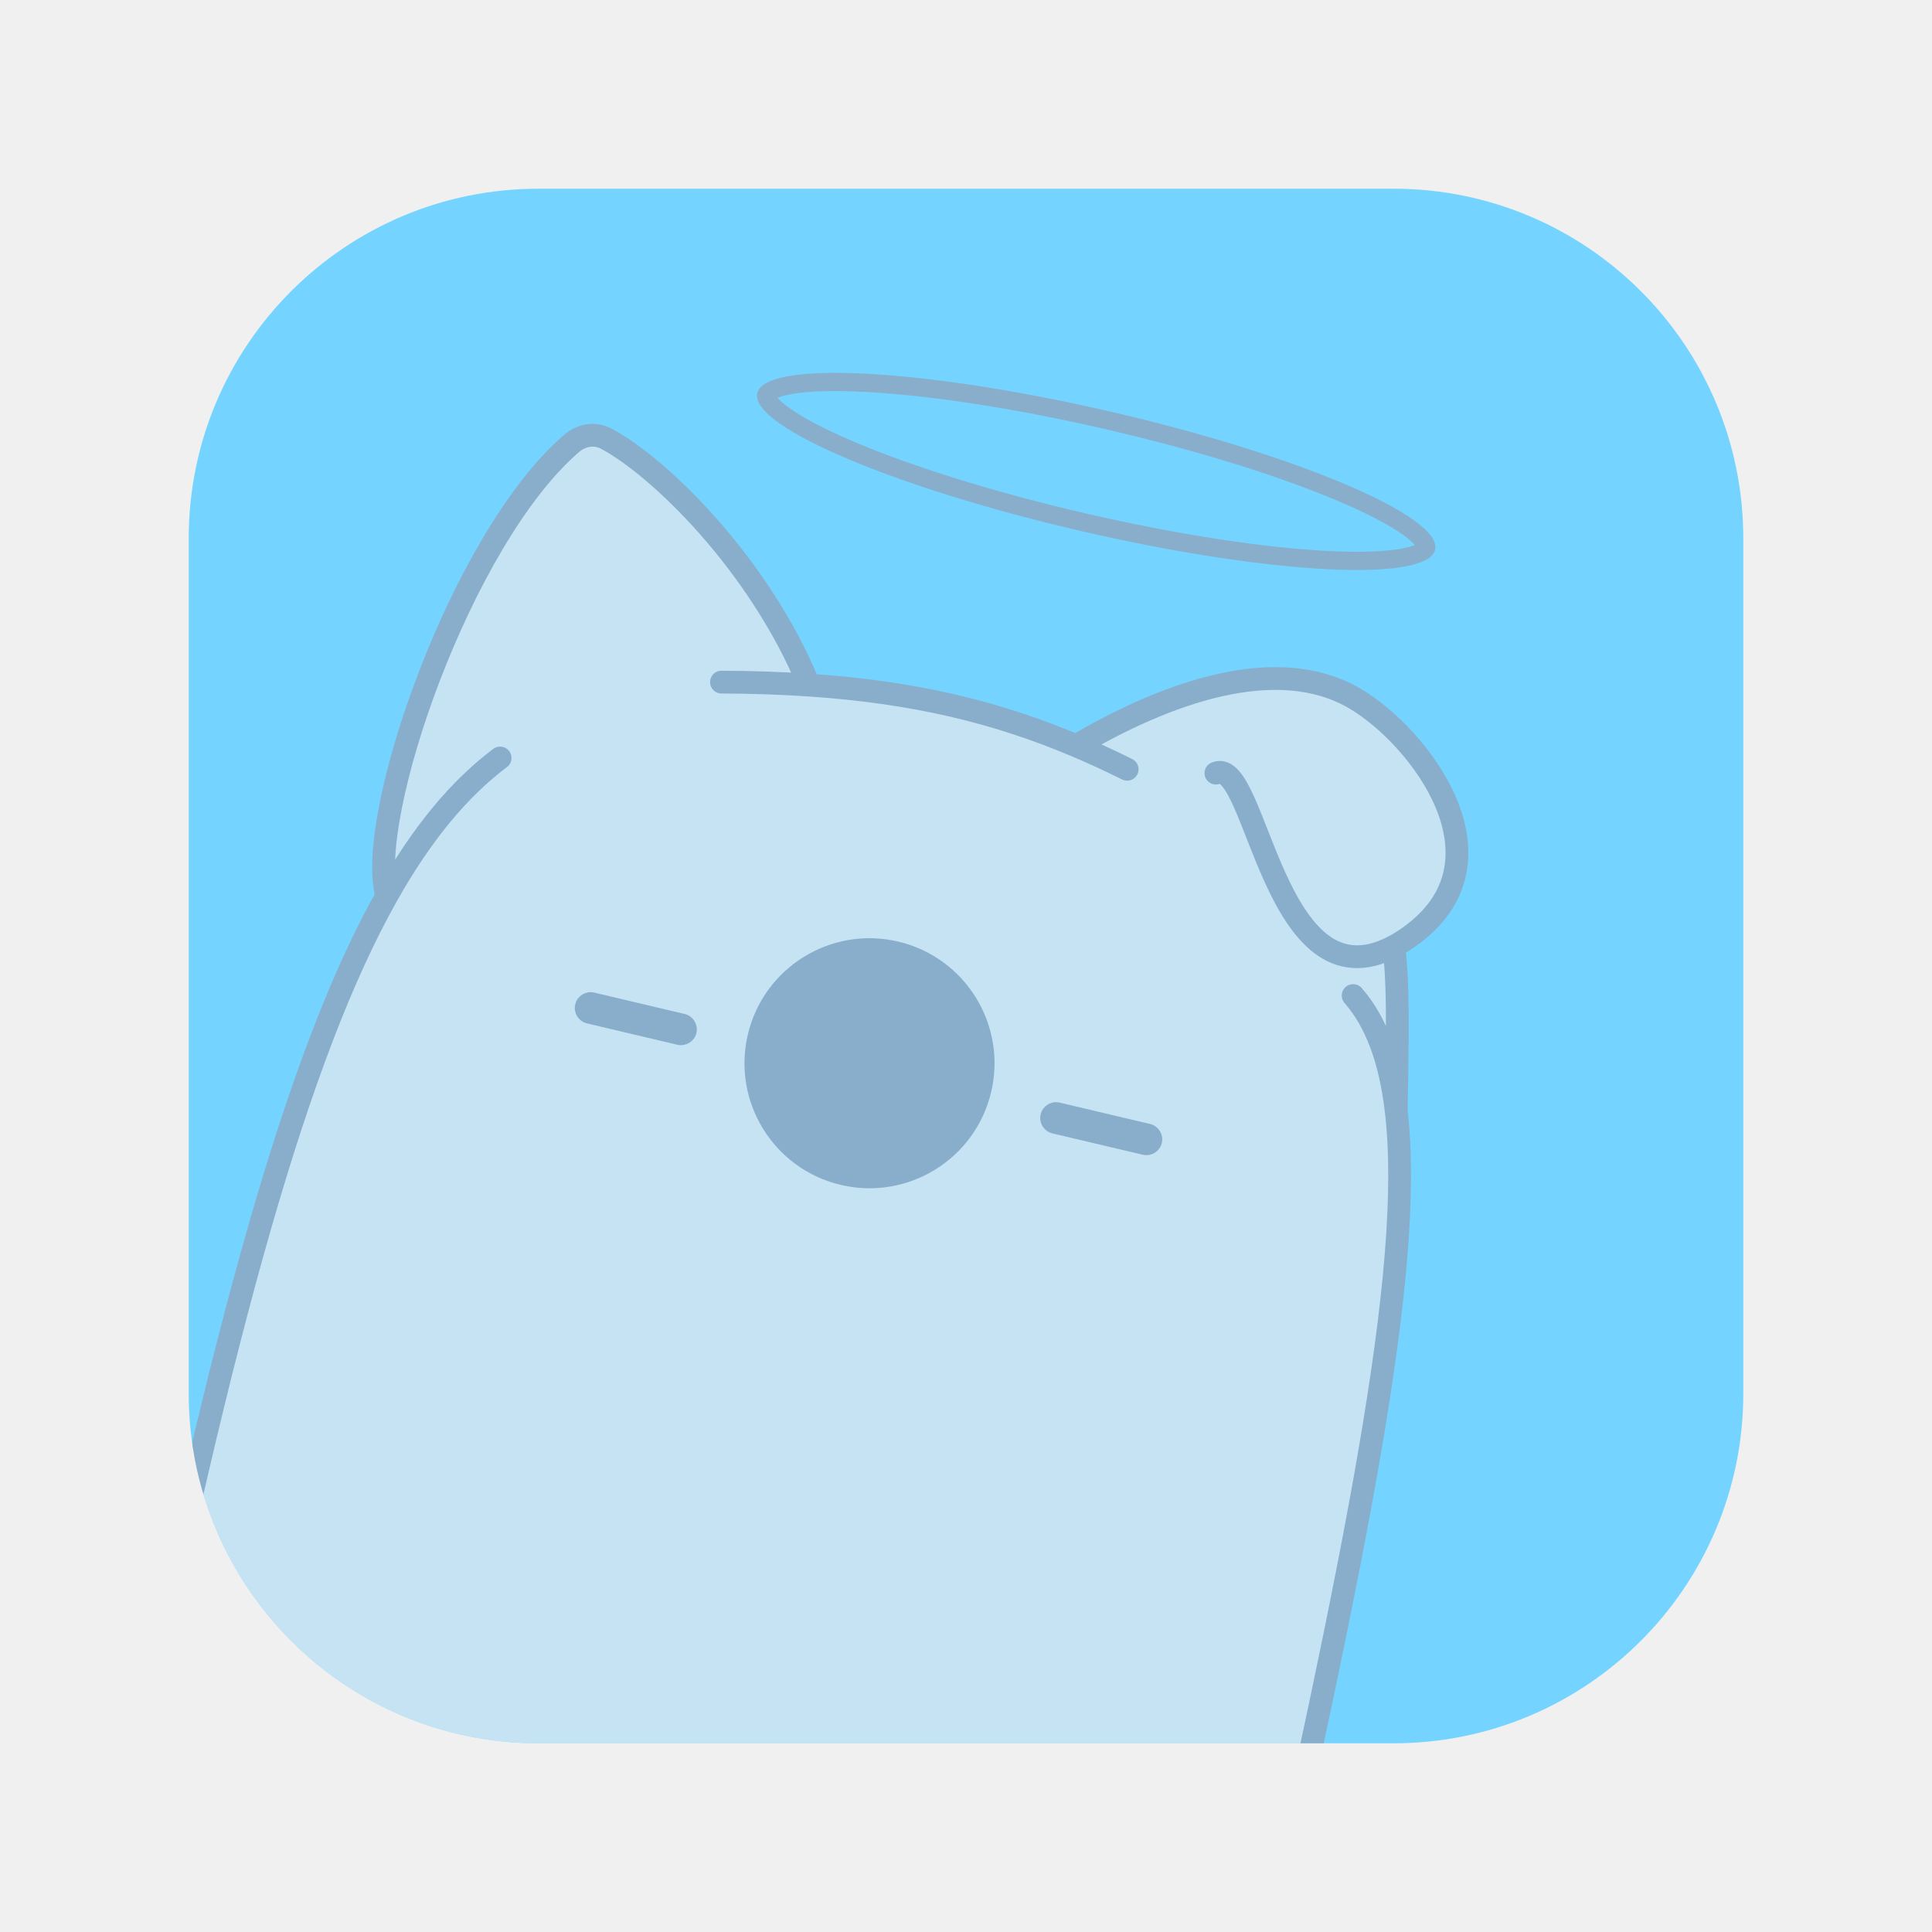
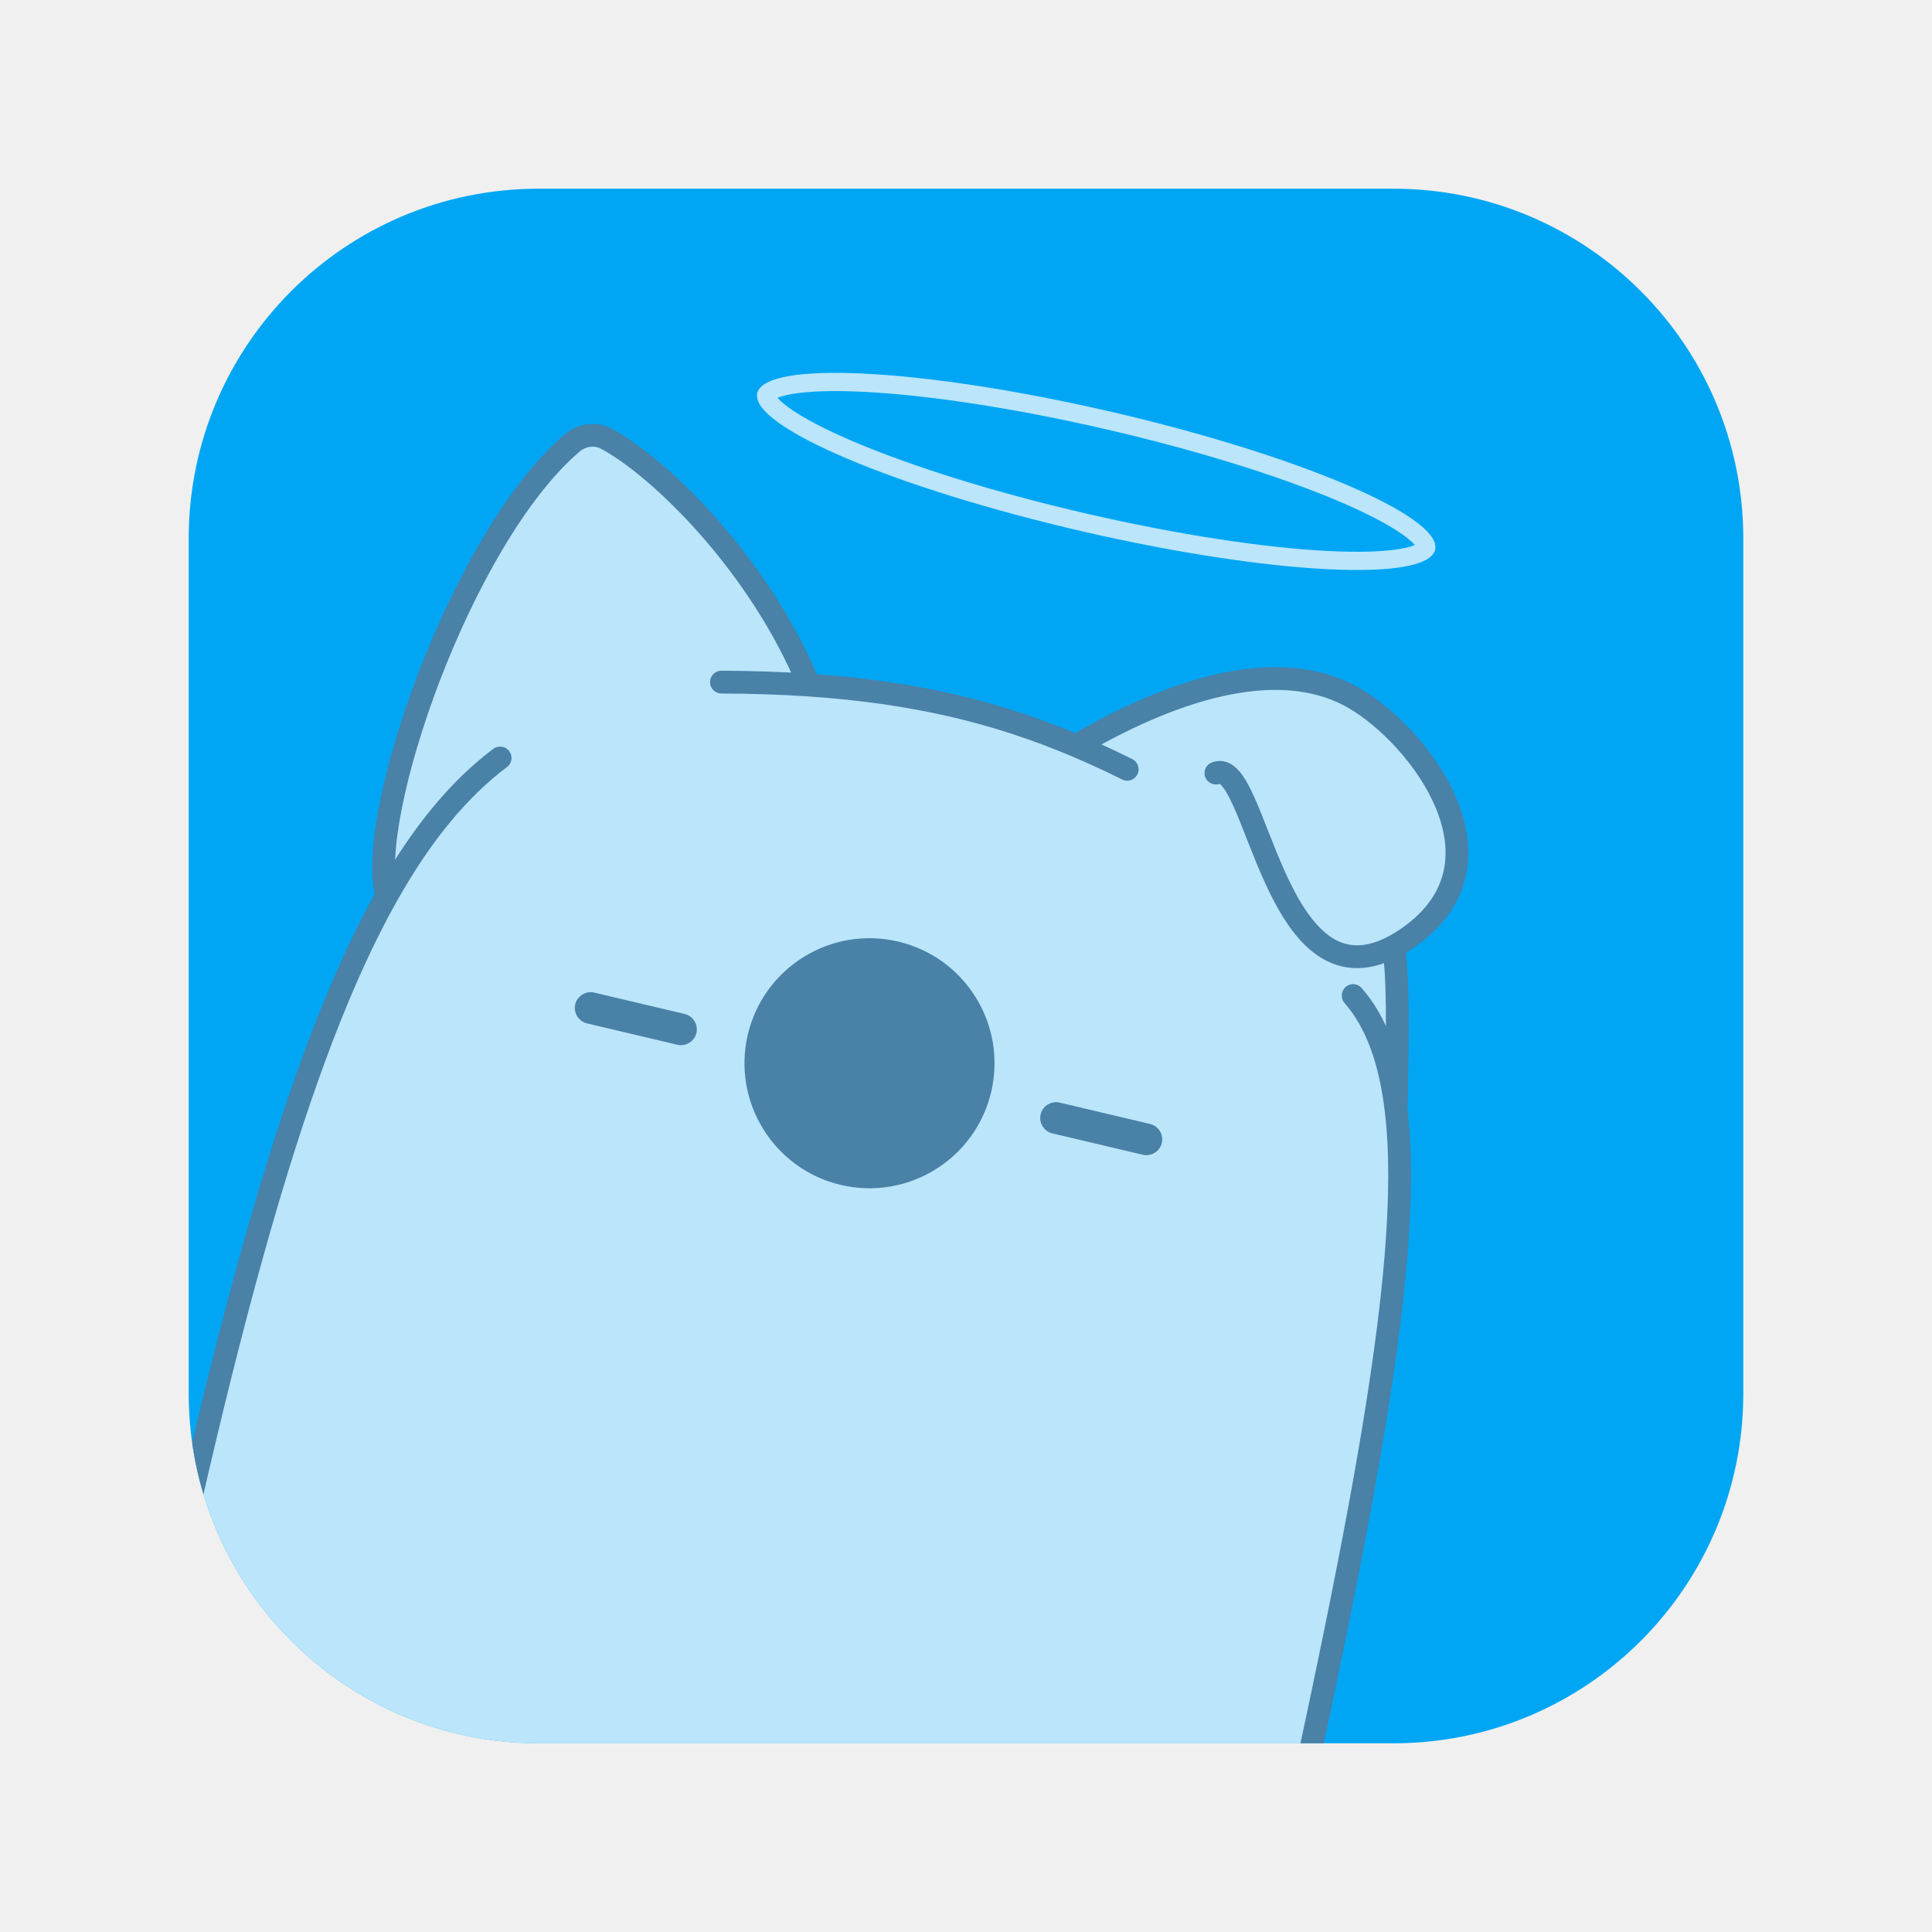
<svg xmlns="http://www.w3.org/2000/svg" width="1024" height="1024" viewBox="-31.076 -31.076 318.151 318.151" fill="none">
  <g clip-path="url(#clip0_2202_40)">
-     <rect width="256" height="256" fill="#74D4FF" />
+     <rect width="256" height="256" fill="#00A6F4" />
    <g opacity="0.75">
-       <path d="M32.62 116.443C17.978 142.477 5.56 187.293 -9.525 261.698L175.284 300.16C191.981 225.504 201.956 178.202 198.839 151.821C199.156 136.517 199.11 130.166 198.453 124.777C199.27 124.344 200.112 123.823 200.981 123.208C218.58 110.74 202.638 90.139 191.994 83.928C179.169 76.444 161.028 82.98 146.126 91.729C133.217 86.275 119.733 82.925 102.146 81.737C93.998 61.903 77.56 45.837 68.742 41.153C66.874 40.161 64.67 40.554 63.066 41.932C44.78 57.644 28.949 103.794 32.62 116.443Z" fill="#E2E8F0" />
-       <path d="M51.281 93.743C44.515 98.831 38.395 106.176 32.62 116.443C17.978 142.477 5.56 187.293 -9.525 261.698L175.284 300.16C191.981 225.504 201.956 178.202 198.839 151.821C197.853 143.478 195.558 137.228 191.752 132.866M32.62 116.443C28.949 103.794 44.78 57.644 63.066 41.932C64.67 40.554 66.874 40.161 68.742 41.153C77.56 45.837 93.998 61.903 102.146 81.737M87.729 81.25C92.845 81.269 97.631 81.432 102.146 81.737M154.542 95.605C151.74 94.213 148.947 92.921 146.126 91.729C133.217 86.275 119.733 82.925 102.146 81.737M146.126 91.729C161.028 82.98 179.169 76.444 191.994 83.928C202.638 90.139 218.58 110.74 200.981 123.208C200.112 123.823 199.27 124.344 198.453 124.777M169.153 96.234C175.892 93.457 178.61 135.283 198.453 124.777M198.453 124.777C199.11 130.166 199.156 136.517 198.839 151.821" stroke="#90A1B9" stroke-width="3.75" stroke-linecap="round" stroke-linejoin="round" />
-       <circle cx="112.109" cy="144.013" r="19.961" transform="rotate(13.2977 112.109 144.013)" fill="#90A1B9" stroke="#90A1B9" stroke-width="1.25" />
-       <rect x="64.713" y="132.534" width="19.255" height="3.958" rx="1.979" transform="rotate(13.2977 64.7134 132.534)" fill="#90A1B9" stroke="#90A1B9" stroke-width="1.25" />
-       <rect x="141.352" y="150.647" width="19.255" height="3.958" rx="1.979" transform="rotate(13.2977 141.352 150.647)" fill="#90A1B9" stroke="#90A1B9" stroke-width="1.25" />
-       <path d="M151.379 38.151C166.735 41.696 180.346 45.999 189.933 50.073C194.738 52.115 198.463 54.07 200.884 55.808C202.1 56.681 202.911 57.447 203.373 58.079C203.842 58.72 203.816 59.026 203.798 59.106C203.779 59.185 203.669 59.472 202.966 59.844C202.273 60.209 201.209 60.541 199.733 60.792C196.795 61.293 192.59 61.419 187.376 61.148C176.974 60.607 162.854 58.507 147.498 54.962C132.142 51.417 118.53 47.114 108.943 43.04C104.139 40.998 100.413 39.042 97.992 37.304C96.777 36.431 95.966 35.666 95.503 35.034C95.034 34.392 95.061 34.085 95.079 34.006C95.098 33.927 95.208 33.64 95.911 33.269C96.603 32.904 97.668 32.571 99.143 32.319C102.08 31.818 106.287 31.694 111.5 31.965C121.903 32.506 136.023 34.606 151.379 38.151Z" stroke="#90A1B9" stroke-width="3" />
+       <path d="M32.62 116.443C17.978 142.477 5.56 187.293 -9.525 261.698L175.284 300.16C191.981 225.504 201.956 178.202 198.839 151.821C199.156 136.517 199.11 130.166 198.453 124.777C199.27 124.344 200.112 123.823 200.981 123.208C218.58 110.74 202.638 90.139 191.994 83.928C179.169 76.444 161.028 82.98 146.126 91.729C133.217 86.275 119.733 82.925 102.146 81.737C93.998 61.903 77.56 45.837 68.742 41.153C66.874 40.161 64.67 40.554 63.066 41.932C44.78 57.644 28.949 103.794 32.62 116.443Z" fill="#F8FAFC" />
+       <path d="M51.281 93.743C44.515 98.831 38.395 106.176 32.62 116.443C17.978 142.477 5.56 187.293 -9.525 261.698L175.284 300.16C191.981 225.504 201.956 178.202 198.839 151.821C197.853 143.478 195.558 137.228 191.752 132.866M32.62 116.443C28.949 103.794 44.78 57.644 63.066 41.932C64.67 40.554 66.874 40.161 68.742 41.153C77.56 45.837 93.998 61.903 102.146 81.737M87.729 81.25C92.845 81.269 97.631 81.432 102.146 81.737M154.542 95.605C151.74 94.213 148.947 92.921 146.126 91.729C133.217 86.275 119.733 82.925 102.146 81.737M146.126 91.729C161.028 82.98 179.169 76.444 191.994 83.928C202.638 90.139 218.58 110.74 200.981 123.208C200.112 123.823 199.27 124.344 198.453 124.777M169.153 96.234C175.892 93.457 178.61 135.283 198.453 124.777M198.453 124.777C199.11 130.166 199.156 136.517 198.839 151.821" stroke="#62748E" stroke-width="3.75" stroke-linecap="round" stroke-linejoin="round" />
+       <circle cx="112.109" cy="144.013" r="19.961" transform="rotate(13.2977 112.109 144.013)" fill="#62748E" stroke="#62748E" stroke-width="1.25" />
+       <rect x="64.713" y="132.534" width="19.255" height="3.958" rx="1.979" transform="rotate(13.2977 64.7134 132.534)" fill="#62748E" stroke="#62748E" stroke-width="1.25" />
+       <rect x="141.352" y="150.647" width="19.255" height="3.958" rx="1.979" transform="rotate(13.2977 141.352 150.647)" fill="#62748E" stroke="#62748E" stroke-width="1.25" />
+       <path d="M151.379 38.151C166.735 41.696 180.346 45.999 189.933 50.073C194.738 52.115 198.463 54.07 200.884 55.808C202.1 56.681 202.911 57.447 203.373 58.079C203.842 58.72 203.816 59.026 203.798 59.106C203.779 59.185 203.669 59.472 202.966 59.844C202.273 60.209 201.209 60.541 199.733 60.792C196.795 61.293 192.59 61.419 187.376 61.148C176.974 60.607 162.854 58.507 147.498 54.962C132.142 51.417 118.53 47.114 108.943 43.04C104.139 40.998 100.413 39.042 97.992 37.304C96.777 36.431 95.966 35.666 95.503 35.034C95.034 34.392 95.061 34.085 95.079 34.006C95.098 33.927 95.208 33.64 95.911 33.269C96.603 32.904 97.668 32.571 99.143 32.319C102.08 31.818 106.287 31.694 111.5 31.965C121.903 32.506 136.023 34.606 151.379 38.151Z" stroke="#F8FAFC" stroke-width="3" />
    </g>
  </g>
  <defs>
    <clipPath id="clip0_2202_40">
      <rect width="256" height="256" rx="57.6" fill="white" />
    </clipPath>
  </defs>
</svg>
